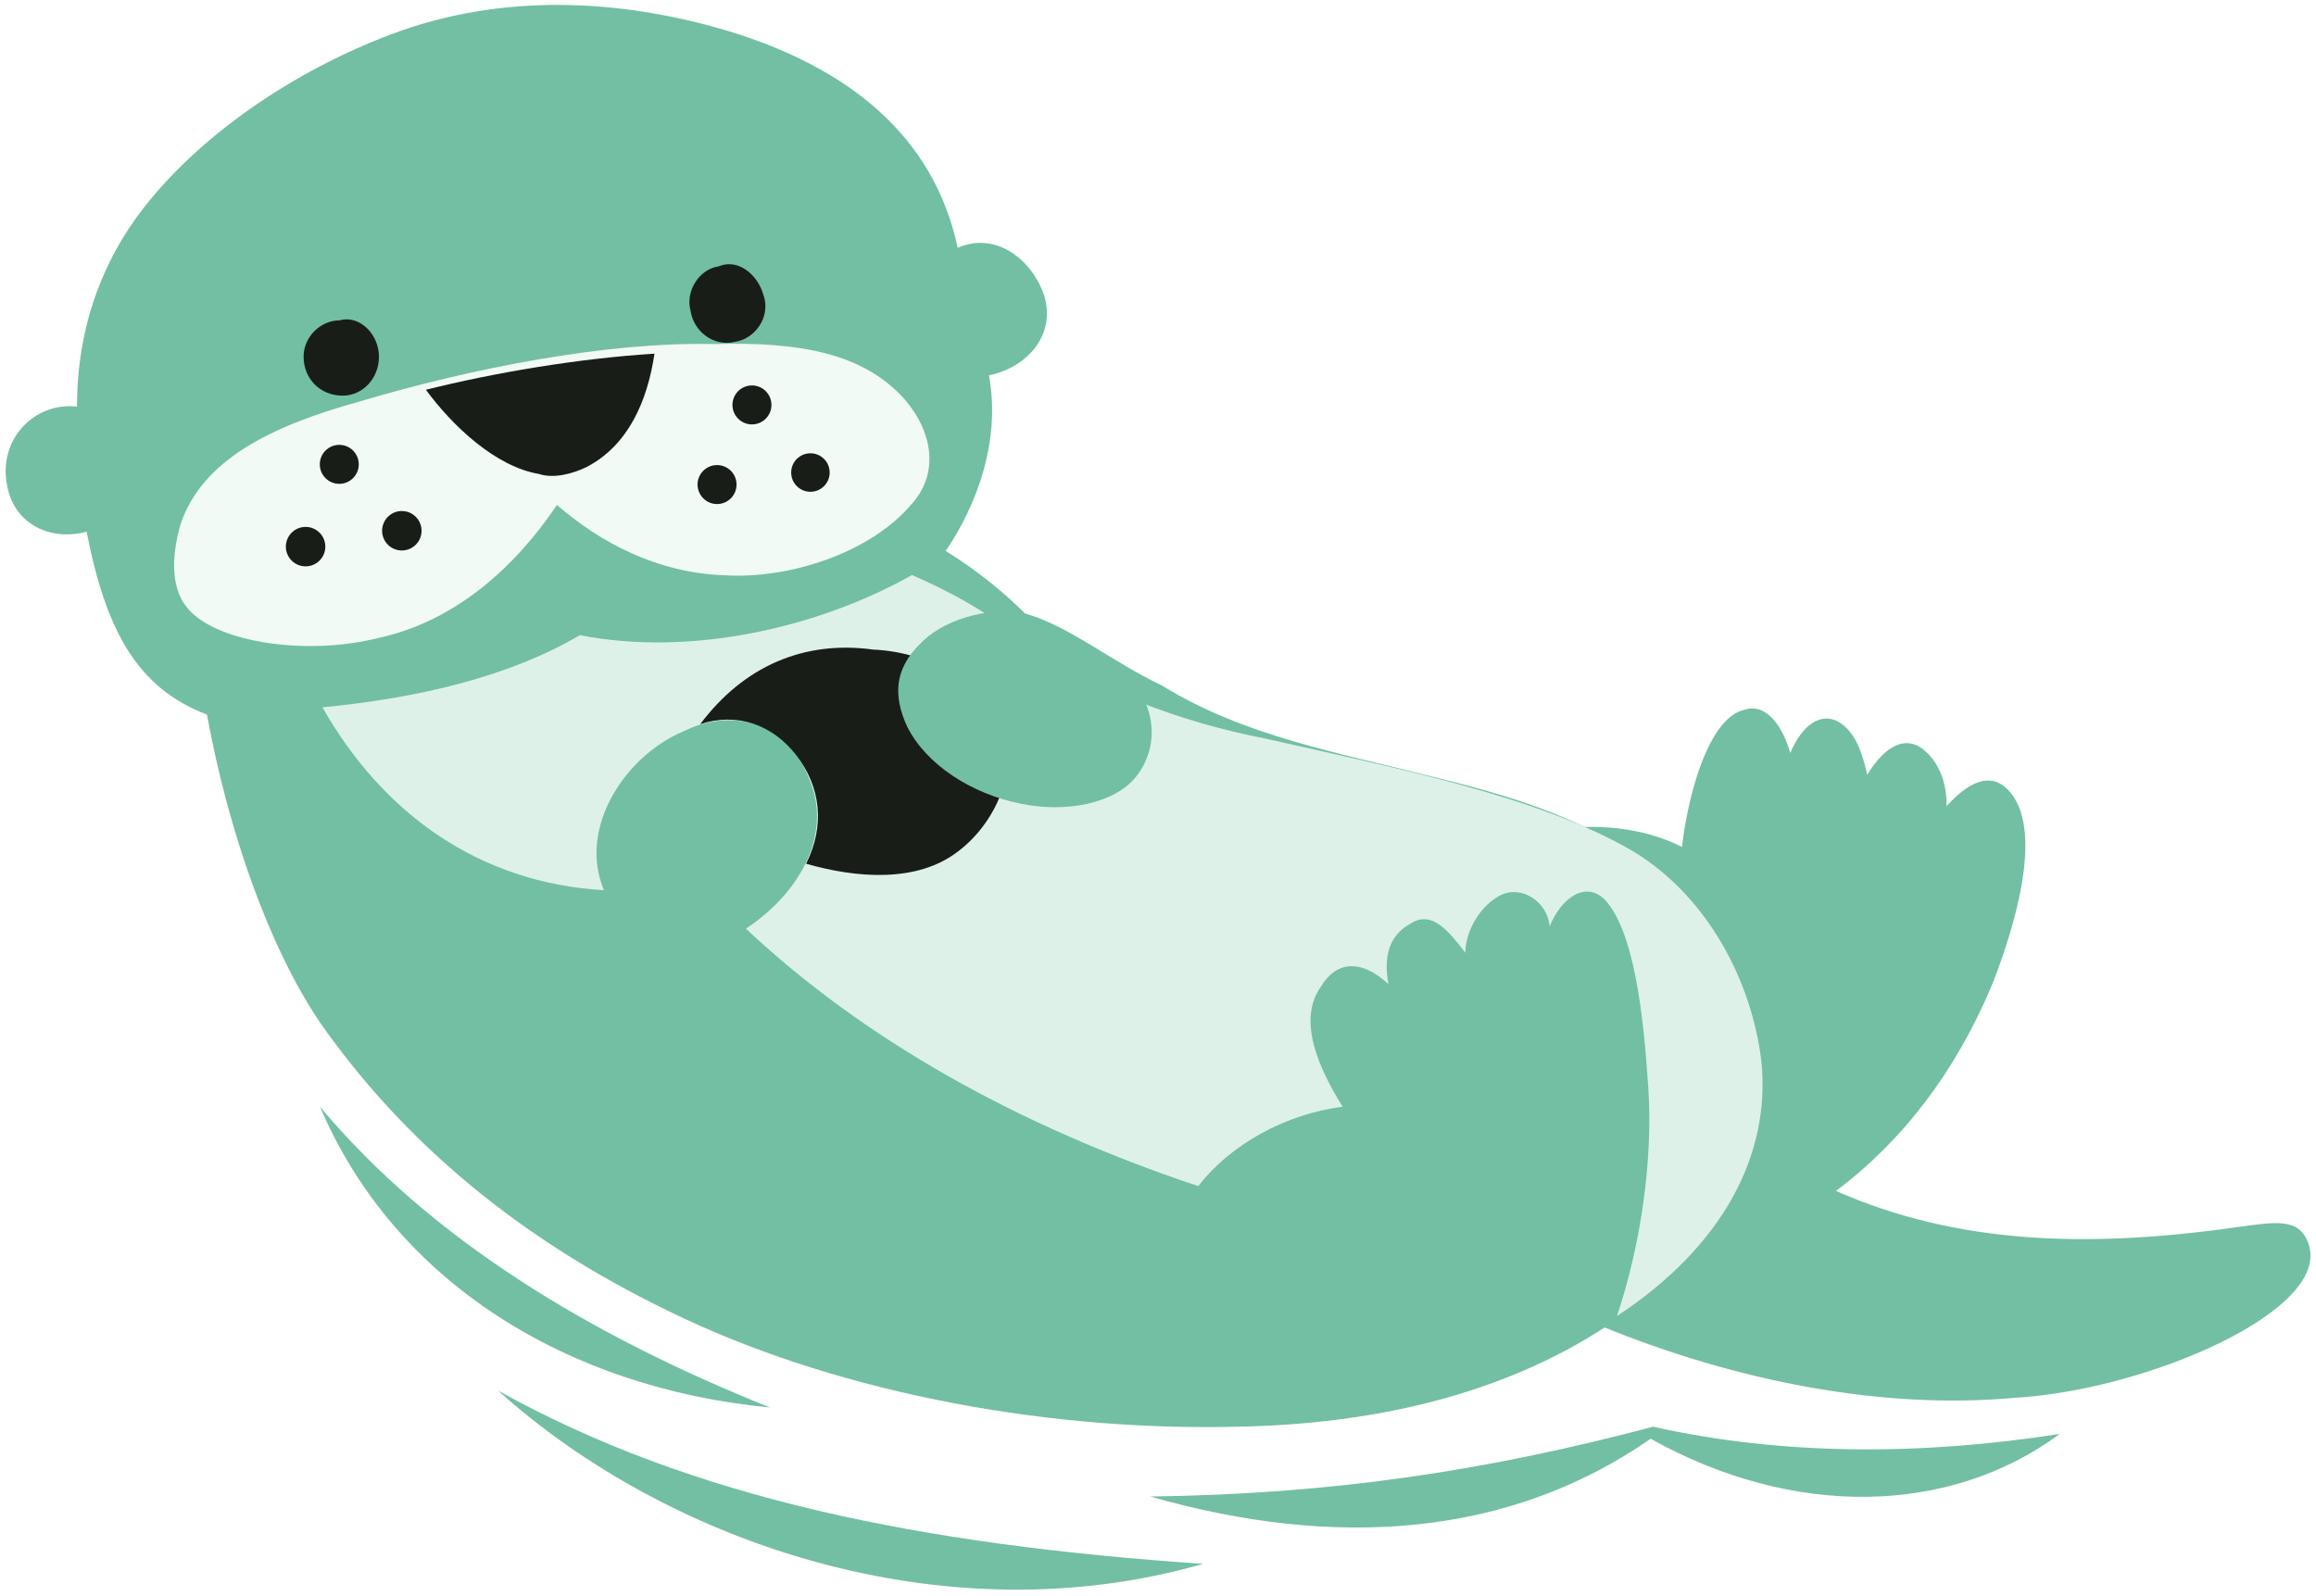
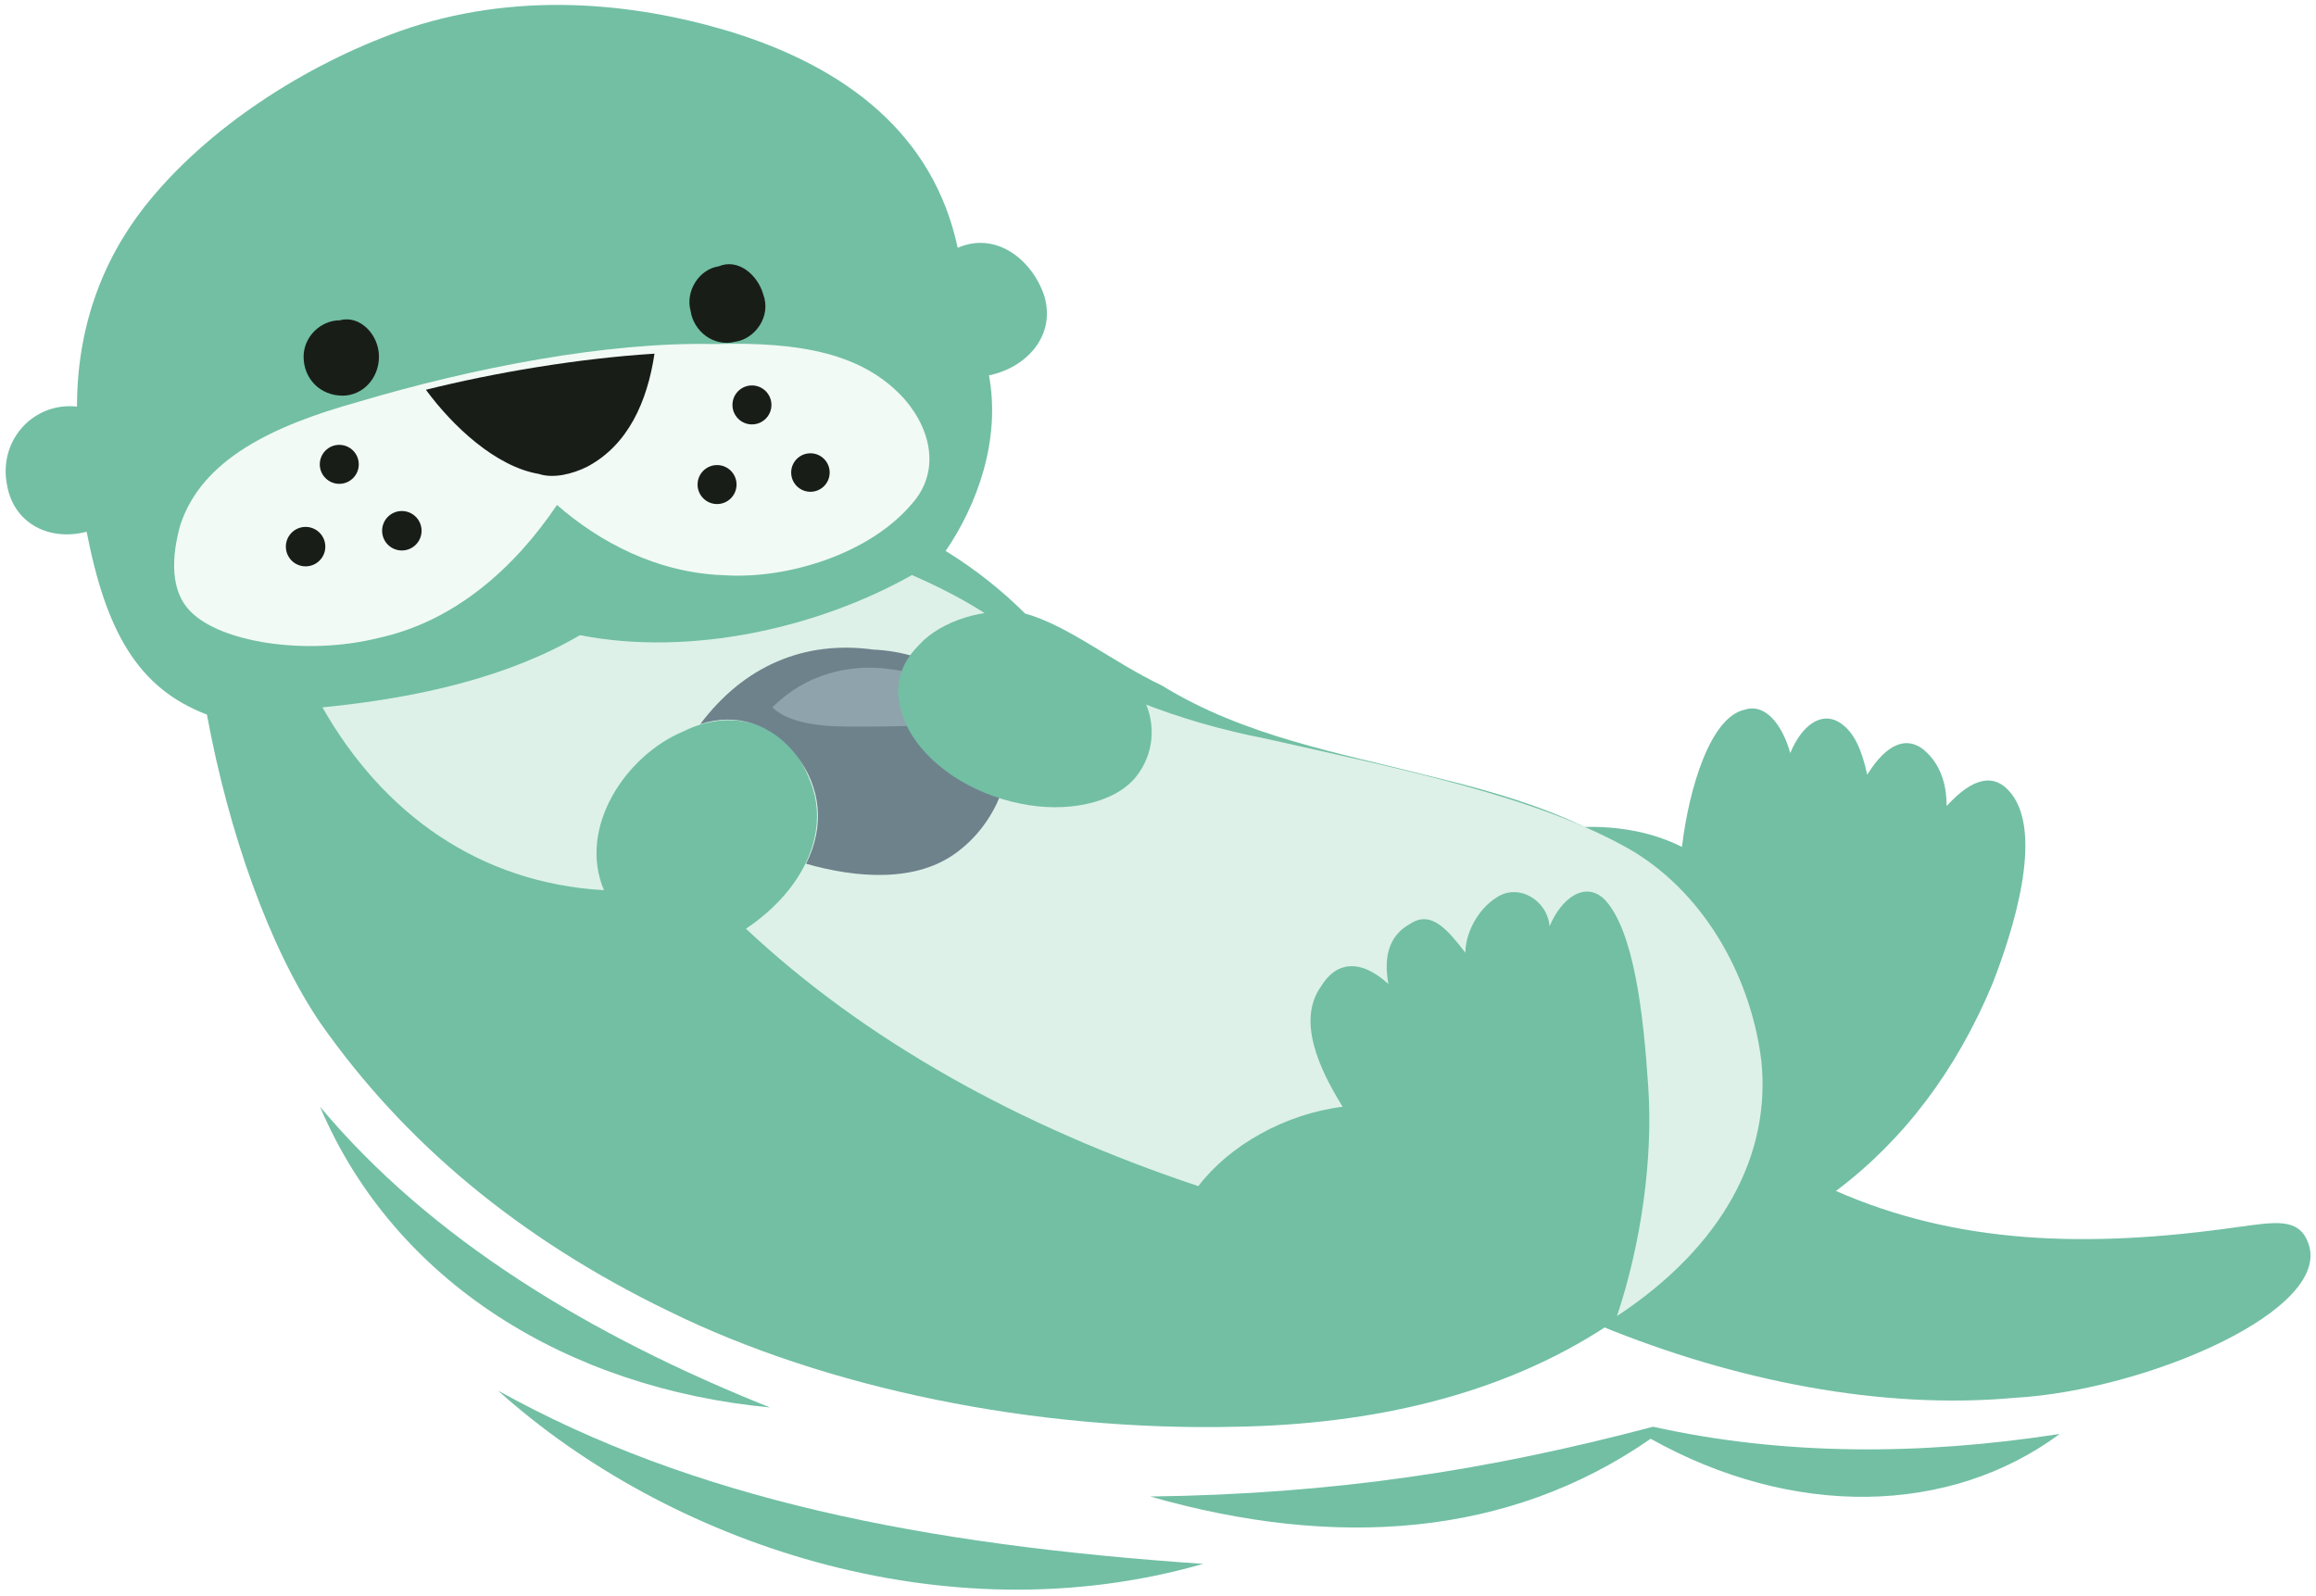
<svg xmlns="http://www.w3.org/2000/svg" viewBox="31 28 962.5 663">
  <g id="_LAE-0__ogofof0">
    <path id="_LAE-0__ogofof1" d="m675 373c20-3 39-1 55 7 3-25 12-54 26-57 9-3 16 7 19 18 5-12 13-17 20-13s10 13 12 22c8-13 17-17 25-9 6 6 8 14 8 22 11-12 20-14 27-5 13 17 1 56-8 79-15 36-37 65-65 86 50 22 104 24 167 15 15-2 25-4 29 6 12 28-67 62-122 65-55 5-116-7-172-30l-21-206z" fill="#72BFA4" />
    <path id="_LAE-0__ogofof2" d="m63 197c0-32 10-60 28-83 26-33 67-59 106-73 48-17 97-12 137 0 49 15 85 43 95 90 16-7 31 5 36 20 5 17-8 30-23 33 5 27-5 54-18 73 13 8 24 17 33 26 18 5 36 20 57 30 34 21 74 28 109 37 33 8 65 17 90 36 34 25 53 58 50 96-2 39-27 72-64 97-44 29-98 41-154 42-84 2-171-16-236-48-62-30-110-70-145-120-21-31-38-79-47-128-29-11-42-35-50-76-15 4-30-3-33-19-4-19 11-35 29-33z" fill="#72BFA4" />
    <path id="_LAE-0__ogofof3" d="m165 322c41-4 78-13 107-30 46 9 99-3 138-25 16 7 31 15 47 28 30 20 64 33 100 40 53 12 114 24 153 47 31 19 49 54 53 87 4 39-16 77-60 106 10-30 15-65 13-95-2-31-6-65-18-78-8-8-18-1-23 11-1-11-13-18-22-12-8 5-13 15-13 23-7-9-14-18-23-12-9 5-11 14-9 25-12-11-22-9-28 1-10 14-1 34 9 50-24 3-47 16-60 33-75-25-139-61-188-107 24-16 36-41 26-63-9-23-32-29-52-19-24 10-44 40-33 66-52-3-92-32-117-76z" fill="#DDF1E8" />
-     <path id="_LAE-0__ogofof4" d="m322 329c18-24 43-35 72-31 24 1 47 15 56 34 3 17-5 38-21 50-17 13-42 11-63 5 8-16 6-32-4-45s-25-18-40-13z" fill="#191D18" />
+     <path id="_LAE-0__ogofof4" d="m322 329c18-24 43-35 72-31 24 1 47 15 56 34 3 17-5 38-21 50-17 13-42 11-63 5 8-16 6-32-4-45s-25-18-40-13z" fill="#6E828C" />
+     <path d="M352 322 C366 308 384 304 400 306 C418 308 432 316 436 326 C426 330 404 330 384 330 C370 330 358 328 352 322 Z" fill="#8FA3AC" />
    <path id="_LAE-0__ogofof5" d="m456 283c-15-3-34 3-43 13-10 10-11 21-5 34 8 16 27 28 47 32 19 4 39 0 48-11 8-10 8-22 4-31-19-13-34-27-51-37z" fill="#72BFA4" />
    <path id="_LAE-0__ogofof6" d="M106 246C115 219 144 205 180 195C227 181 283 170 328 171C364 170 390 175 407 194C418.98 207.98 421.11 225.04 409.92 237.45C392.33 258.29 358.1 268.83 331.88 267.08C304.05 266.12 280.16 253.32 262.47 237.88C244.93 263.91 220.13 286.25 188.26 293.17C157.74 300.74 122.45 294.81 110.24 282.19C101.83 274.02 102.06 259.8 106 246Z" fill="#F2FAF6" />
    <g id="_LAE-0__ogofof7">
      <path id="_LAE-0__ogofof8" d="m208 190c28-7 63-13 95-15-3 20-11 38-28 47-6 3-14 5-20 3-18-3-36-20-47-35z" fill="#191D18" />
      <path id="_LAE-0__ogofof9" d="M188.49 176.21C188.49 185.49 181.53 192.45 173.41 192.45C164.13 192.45 157.17 185.49 157.17 176.21C157.17 168.09 164.13 161.13 172.25 161.13C180.37 158.81 188.49 166.93 188.49 176.21Z" fill="#191D18" />
      <path id="_LAE-0__ogofof10" d="M348.18 150.32C351.66 159.6 344.7 168.88 336.58 170.04C327.3 172.36 319.18 165.4 318.02 157.28C315.7 149.16 321.5 139.88 329.62 138.72C337.74 135.24 345.86 142.2 348.18 150.32Z" fill="#191D18" />
      <circle id="_LAE-0__ogofof11" cx="172" cy="221" r="8.1" fill="#191D18" />
      <circle id="_LAE-0__ogofof12" cx="158" cy="255.2" r="8.2" fill="#191D18" />
      <circle id="_LAE-0__ogofof13" cx="198" cy="248.6" r="8.2" fill="#191D18" />
      <circle id="_LAE-0__ogofof14" cx="343.5" cy="196.3" r="8.1" fill="#191D18" />
      <circle id="_LAE-0__ogofof15" cx="329" cy="229.4" r="8.1" fill="#191D18" />
      <circle id="_LAE-0__ogofof16" cx="367.8" cy="224.4" r="8" fill="#191D18" />
    </g>
  </g>
  <g id="_LAE-0__ogofof17">
    <path id="_LAE-0__ogofof18" d="m164 488c46 55 112 95 187 125-84-8-156-52-187-125z" fill="#72BFA4" />
    <path id="_LAE-0__ogofof19" d="m238 606c81 45 176 64 293 72-108 31-223-9-293-72z" fill="#72BFA4" />
    <path id="_LAE-0__ogofof20" d="m509 650c77-1 141-11 209-29 54 12 111 12 169 3-46 34-111 35-170 2-59 41-131 46-208 24z" fill="#72BFA4" />
  </g>
</svg>
